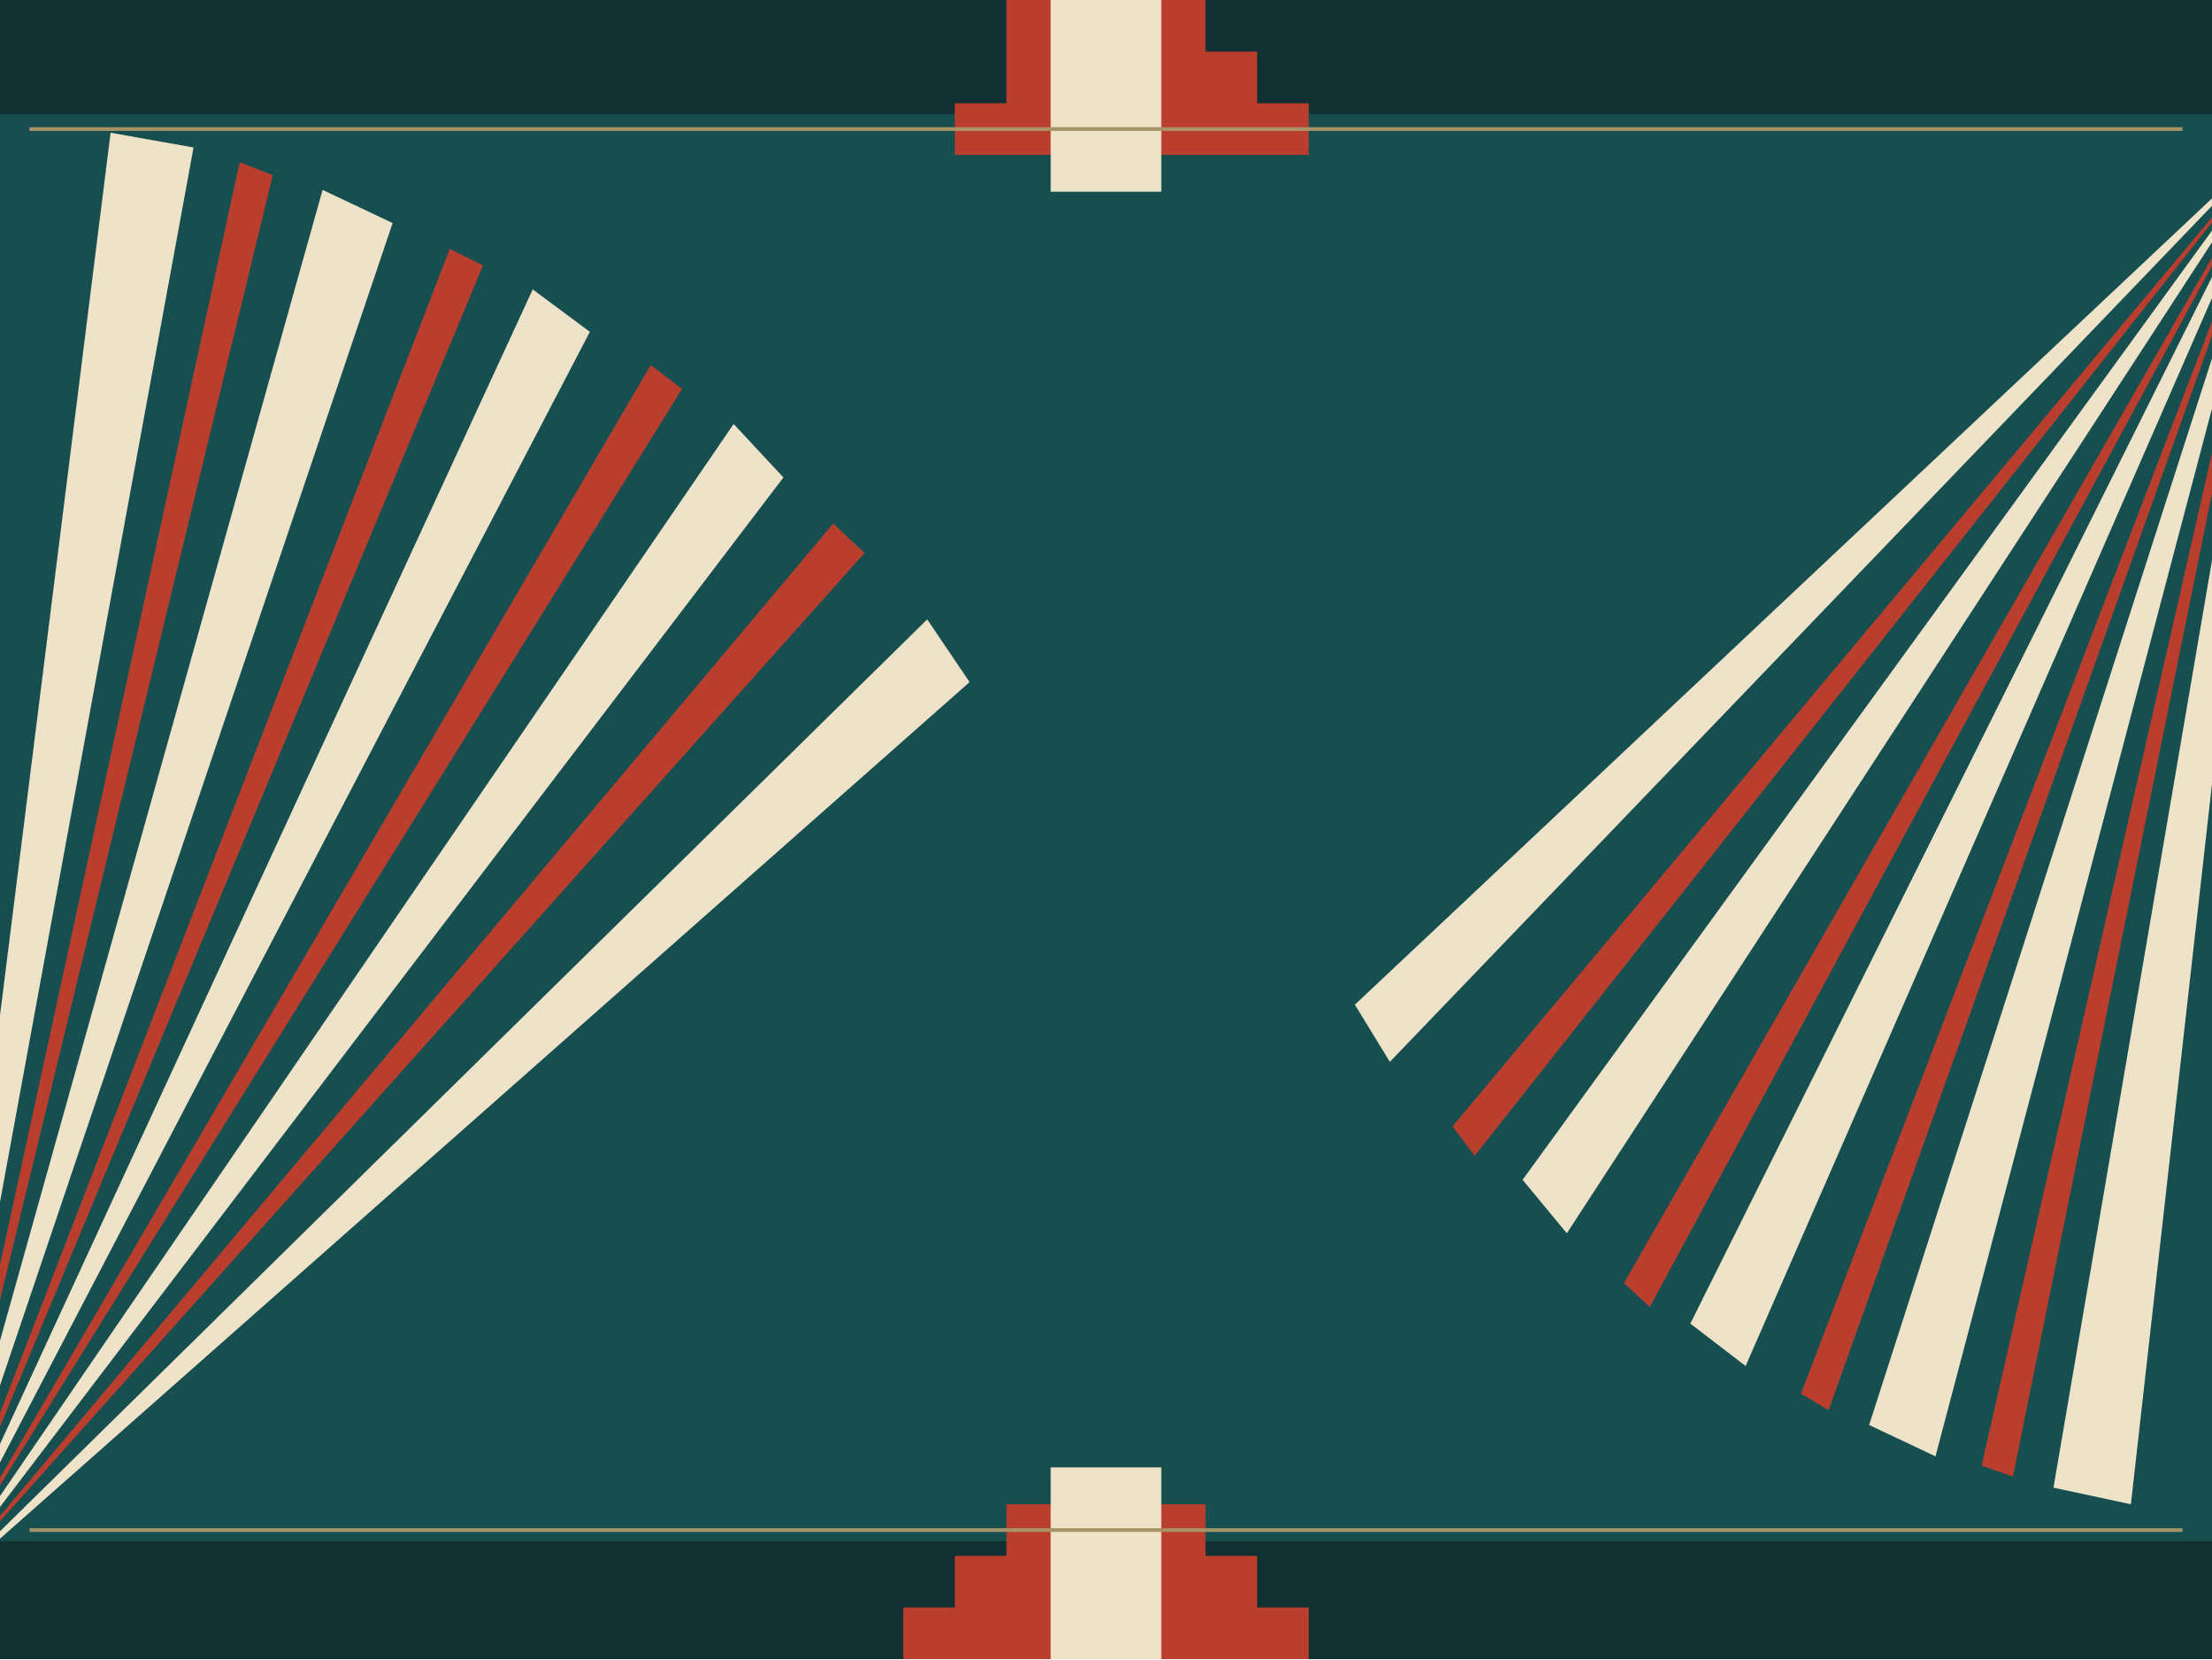
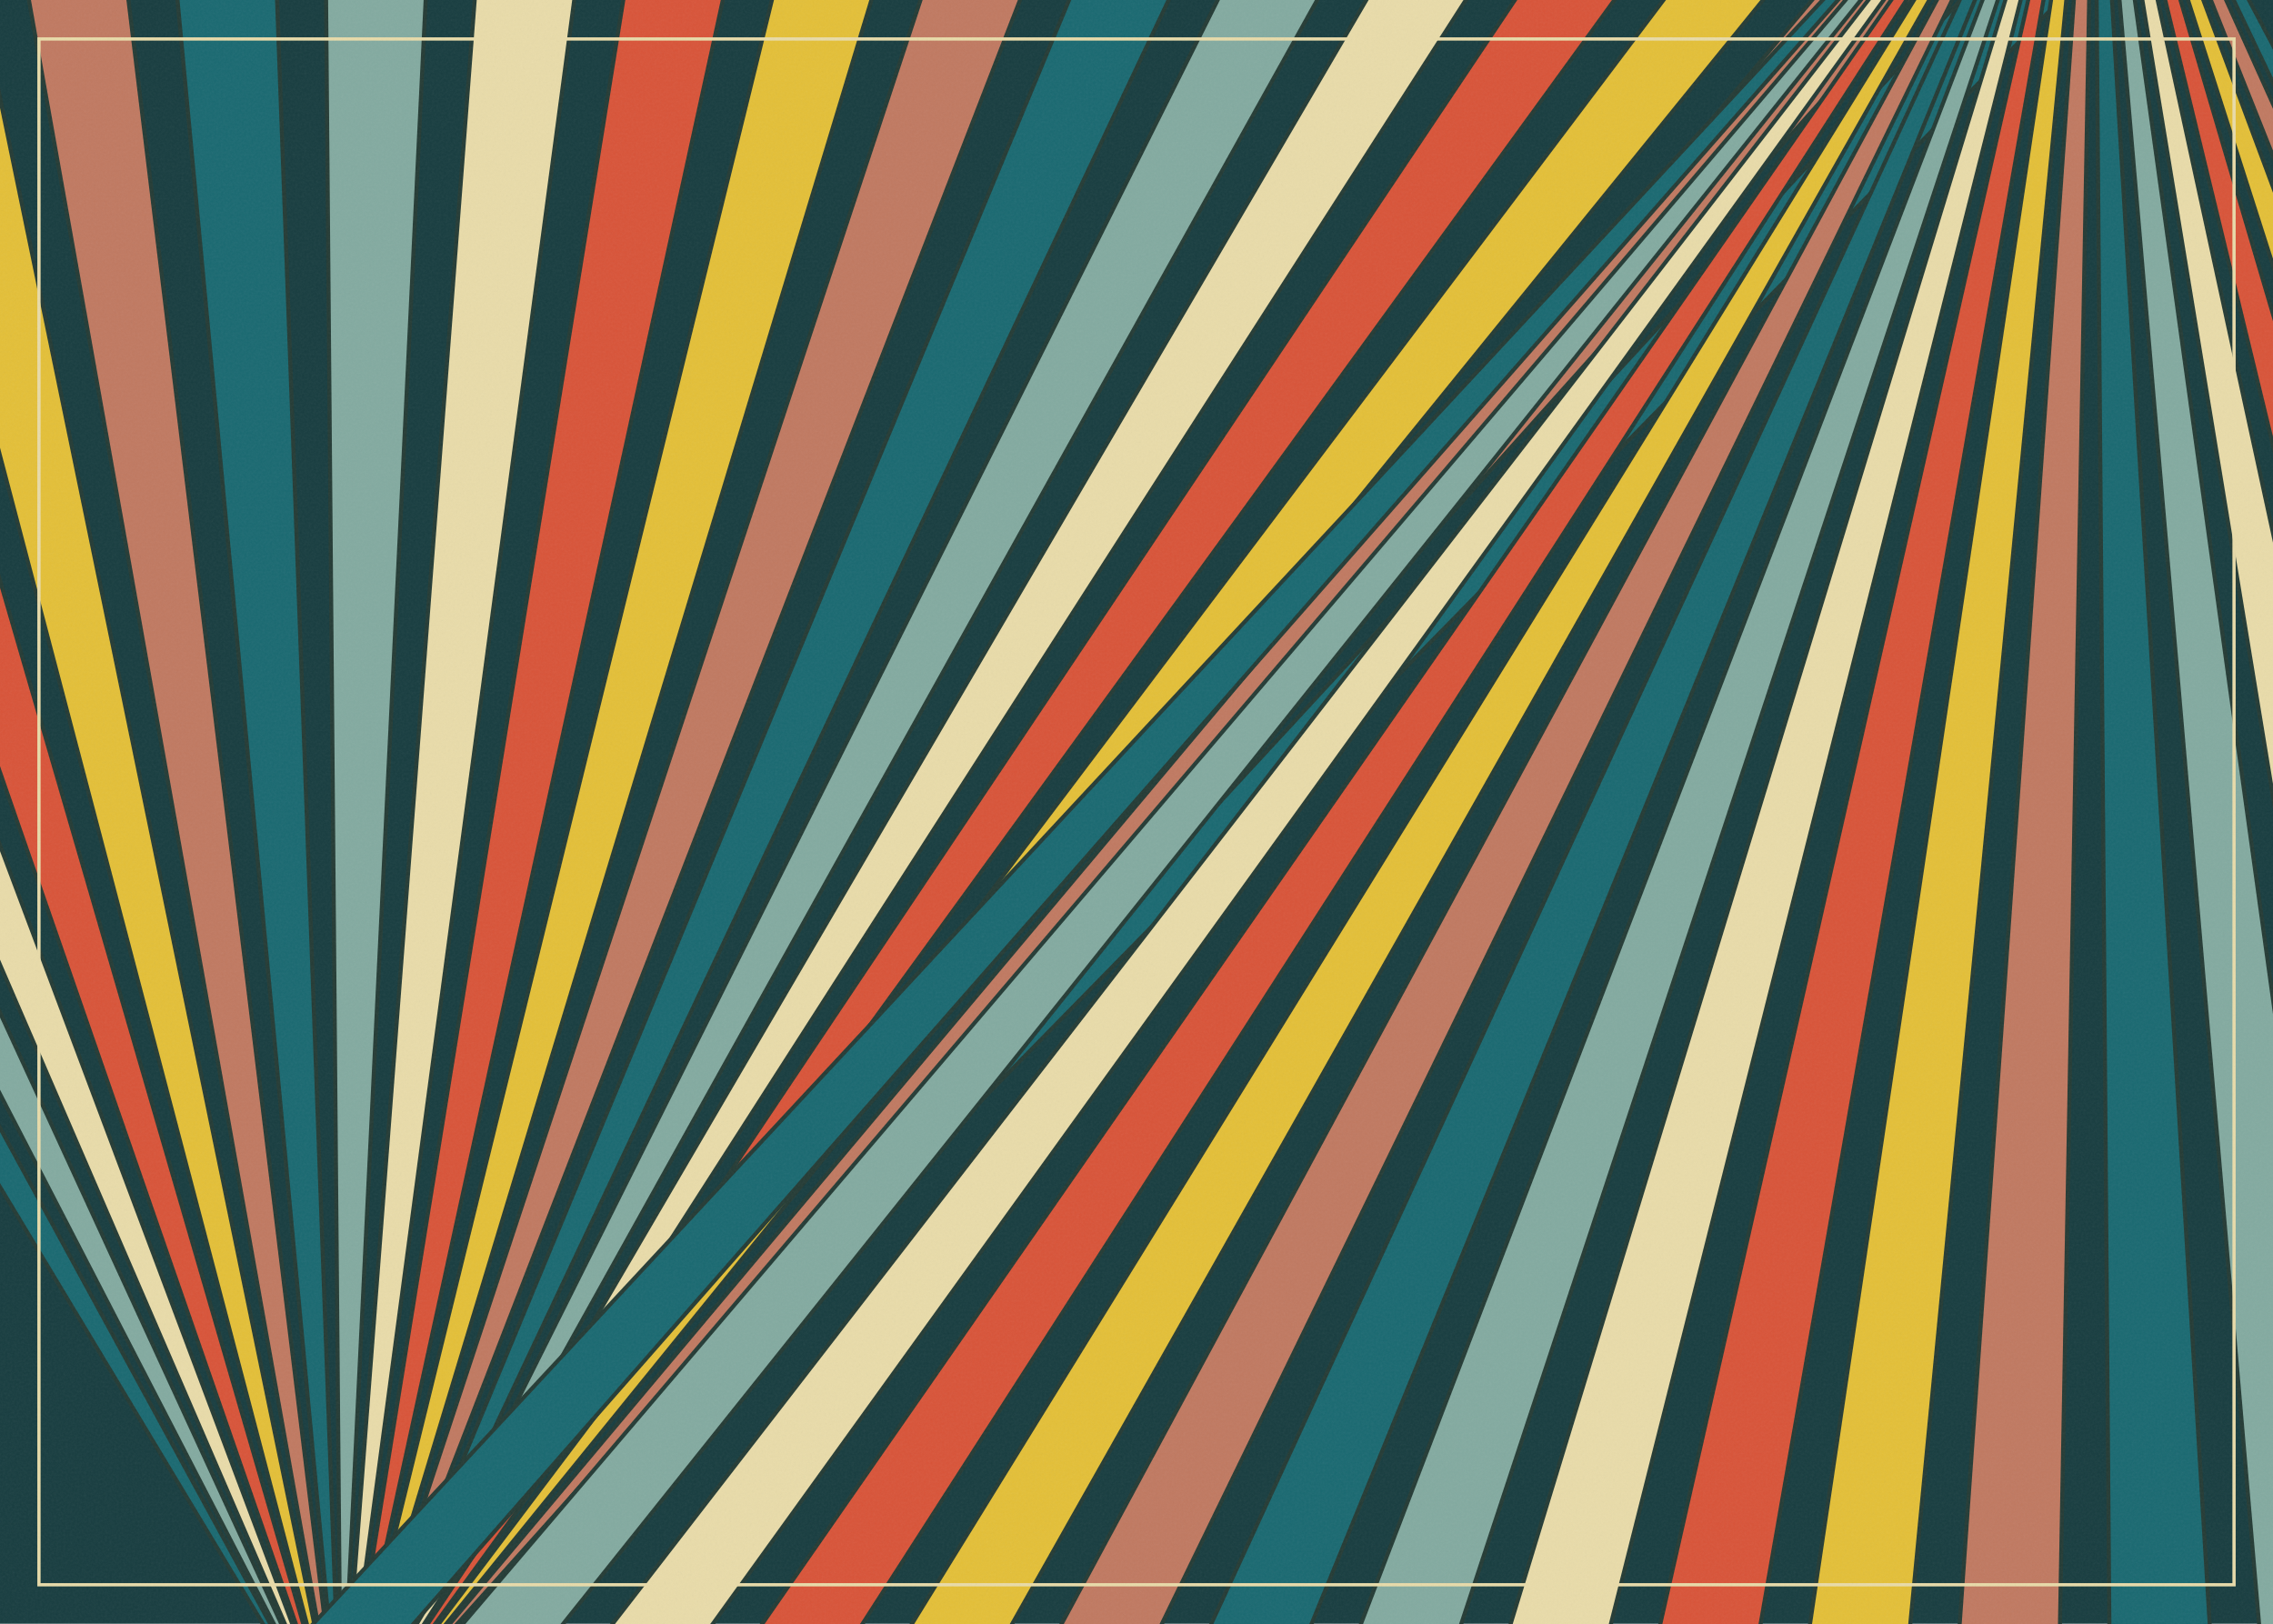
- <svg xmlns="http://www.w3.org/2000/svg" viewBox="0 0 1200 900">
-   <rect width="1200" height="900" fill="#174f50" />
-   <path d="M0 0H1200V62H0zM0 836H1200V900H0z" fill="#122f32" />
-   <g fill="#eee3c9">
-     <path d="M-40 870 60 72 105 80zM-40 870 175 103 213 121zM-40 870 289 157 320 180zM-40 870 398 230 425 259zM-40 870 503 336 526 370z" />
-     <path d="m1240 70-84 746-42-9zM1240 70 1050 790l-36-17zM1240 70 947 741l-30-23zM1240 70 850 669l-24-29zM1240 70 754 576l-19-31z" />
-   </g>
-   <g fill="#ba3e2d">
-     <path d="M-40 870 130 88l18 7zM-40 870 244 135l18 9zM-40 870 353 198l17 13zM-40 870 452 284l17 16z" />
-     <path d="M1240 70 1092 801l-17-6zM1240 70 992 765l-15-9zM1240 70 895 709l-14-13zM1240 70 800 627l-12-16z" />
-     <path d="M546 0h108v28h28v28h28v28H518V56h28zM490 900v-28h28v-28h28v-28h108v28h28v28h28v28z" />
-   </g>
-   <path d="M570 0v104h60V0M570 900V796h60v104" fill="#eee3c9" />
-   <path d="M16 70H1184M16 830H1184" stroke="#a89367" stroke-width="2" />
+ <svg xmlns="http://www.w3.org/2000/svg" viewBox="0 0 1400 1000">
+   <defs>
+     <filter id="grain">
+       <feTurbulence type="fractalNoise" baseFrequency=".7" numOctaves="3" stitchTiles="stitch" />
+       <feColorMatrix type="saturate" values="0" />
+       <feComponentTransfer>
+         <feFuncA type="linear" slope=".10" />
+       </feComponentTransfer>
+     </filter>
+   </defs>
+   <rect width="1400" height="1000" fill="#183d40" />
+   <path d="M210 1080 -500 -100 -433 -100Z" fill="#1a6971" stroke="#243b35" stroke-width="2.5" />
+   <path d="M210 1080 -400 -100 -333 -100Z" fill="#83aaa0" stroke="#243b35" stroke-width="2.5" />
+   <path d="M210 1080 -300 -100 -233 -100Z" fill="#e8dba9" stroke="#243b35" stroke-width="2.5" />
+   <path d="M210 1080 -200 -100 -133 -100Z" fill="#d85439" stroke="#243b35" stroke-width="2.5" />
+   <path d="M210 1080 -100 -100 -33 -100Z" fill="#e3bf38" stroke="#243b35" stroke-width="2.5" />
+   <path d="M210 1080 0 -100 67 -100Z" fill="#c07961" stroke="#243b35" stroke-width="2.5" />
+   <path d="M210 1080 100 -100 167 -100Z" fill="#1a6971" stroke="#243b35" stroke-width="2.5" />
+   <path d="M210 1080 200 -100 267 -100Z" fill="#83aaa0" stroke="#243b35" stroke-width="2.5" />
+   <path d="M210 1080 300 -100 367 -100Z" fill="#e8dba9" stroke="#243b35" stroke-width="2.5" />
+   <path d="M210 1080 400 -100 467 -100Z" fill="#d85439" stroke="#243b35" stroke-width="2.5" />
+   <path d="M210 1080 500 -100 567 -100Z" fill="#e3bf38" stroke="#243b35" stroke-width="2.5" />
+   <path d="M210 1080 600 -100 667 -100Z" fill="#c07961" stroke="#243b35" stroke-width="2.5" />
+   <path d="M210 1080 700 -100 767 -100Z" fill="#1a6971" stroke="#243b35" stroke-width="2.5" />
+   <path d="M210 1080 800 -100 867 -100Z" fill="#83aaa0" stroke="#243b35" stroke-width="2.5" />
+   <path d="M210 1080 900 -100 967 -100Z" fill="#e8dba9" stroke="#243b35" stroke-width="2.5" />
+   <path d="M210 1080 1000 -100 1067 -100Z" fill="#d85439" stroke="#243b35" stroke-width="2.5" />
+   <path d="M210 1080 1100 -100 1167 -100Z" fill="#e3bf38" stroke="#243b35" stroke-width="2.5" />
+   <path d="M210 1080 1200 -100 1267 -100Z" fill="#c07961" stroke="#243b35" stroke-width="2.5" />
+   <path d="M210 1080 1300 -100 1367 -100Z" fill="#1a6971" stroke="#243b35" stroke-width="2.5" />
+   <path d="M1290 -180 100 1100 167 1100Z" fill="#1a6971" stroke="#243b35" stroke-width="2.5" />
+   <path d="M1290 -180 200 1100 267 1100Z" fill="#83aaa0" stroke="#243b35" stroke-width="2.5" />
+   <path d="M1290 -180 300 1100 367 1100Z" fill="#e8dba9" stroke="#243b35" stroke-width="2.5" />
+   <path d="M1290 -180 400 1100 467 1100Z" fill="#d85439" stroke="#243b35" stroke-width="2.5" />
+   <path d="M1290 -180 500 1100 567 1100Z" fill="#e3bf38" stroke="#243b35" stroke-width="2.5" />
+   <path d="M1290 -180 600 1100 667 1100Z" fill="#c07961" stroke="#243b35" stroke-width="2.5" />
+   <path d="M1290 -180 700 1100 767 1100Z" fill="#1a6971" stroke="#243b35" stroke-width="2.5" />
+   <path d="M1290 -180 800 1100 867 1100Z" fill="#83aaa0" stroke="#243b35" stroke-width="2.5" />
+   <path d="M1290 -180 900 1100 967 1100Z" fill="#e8dba9" stroke="#243b35" stroke-width="2.5" />
+   <path d="M1290 -180 1000 1100 1067 1100Z" fill="#d85439" stroke="#243b35" stroke-width="2.5" />
+   <path d="M1290 -180 1100 1100 1167 1100Z" fill="#e3bf38" stroke="#243b35" stroke-width="2.5" />
+   <path d="M1290 -180 1200 1100 1267 1100Z" fill="#c07961" stroke="#243b35" stroke-width="2.5" />
+   <path d="M1290 -180 1300 1100 1367 1100Z" fill="#1a6971" stroke="#243b35" stroke-width="2.5" />
+   <path d="M1290 -180 1400 1100 1467 1100Z" fill="#83aaa0" stroke="#243b35" stroke-width="2.5" />
+   <path d="M1290 -180 1500 1100 1567 1100Z" fill="#e8dba9" stroke="#243b35" stroke-width="2.5" />
+   <path d="M1290 -180 1600 1100 1667 1100Z" fill="#d85439" stroke="#243b35" stroke-width="2.5" />
+   <path d="M1290 -180 1700 1100 1767 1100Z" fill="#e3bf38" stroke="#243b35" stroke-width="2.5" />
+   <path d="M1290 -180 1800 1100 1867 1100Z" fill="#c07961" stroke="#243b35" stroke-width="2.5" />
+   <path d="M1290 -180 1900 1100 1967 1100Z" fill="#1a6971" stroke="#243b35" stroke-width="2.5" />
+   <rect x="24" y="24" width="1352" height="952" fill="none" stroke="#e8dba9" stroke-width="2" />
+   <rect width="1400" height="1000" filter="url(#grain)" opacity=".65" />
</svg>
